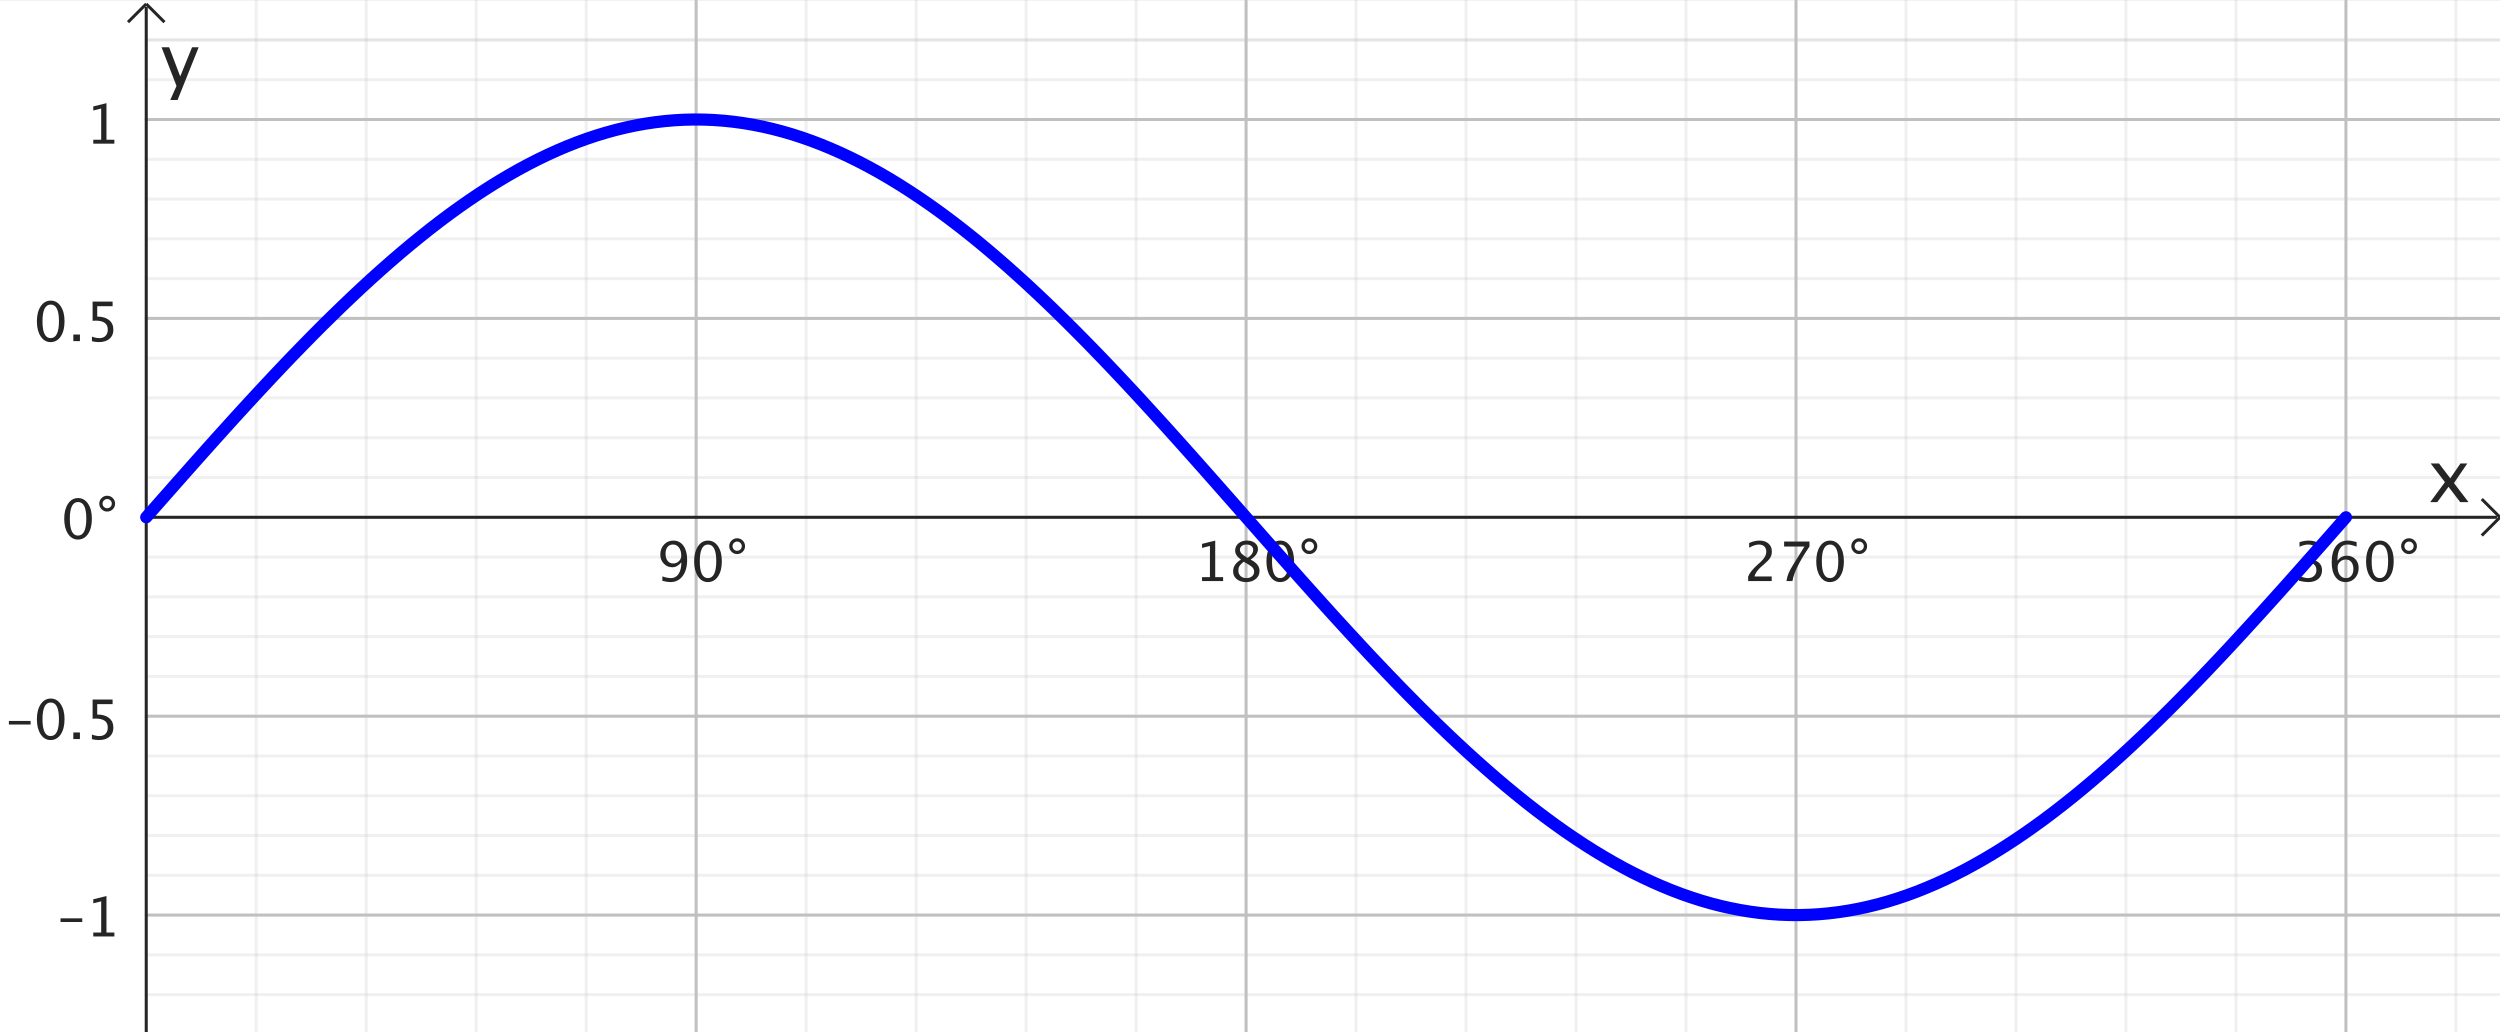
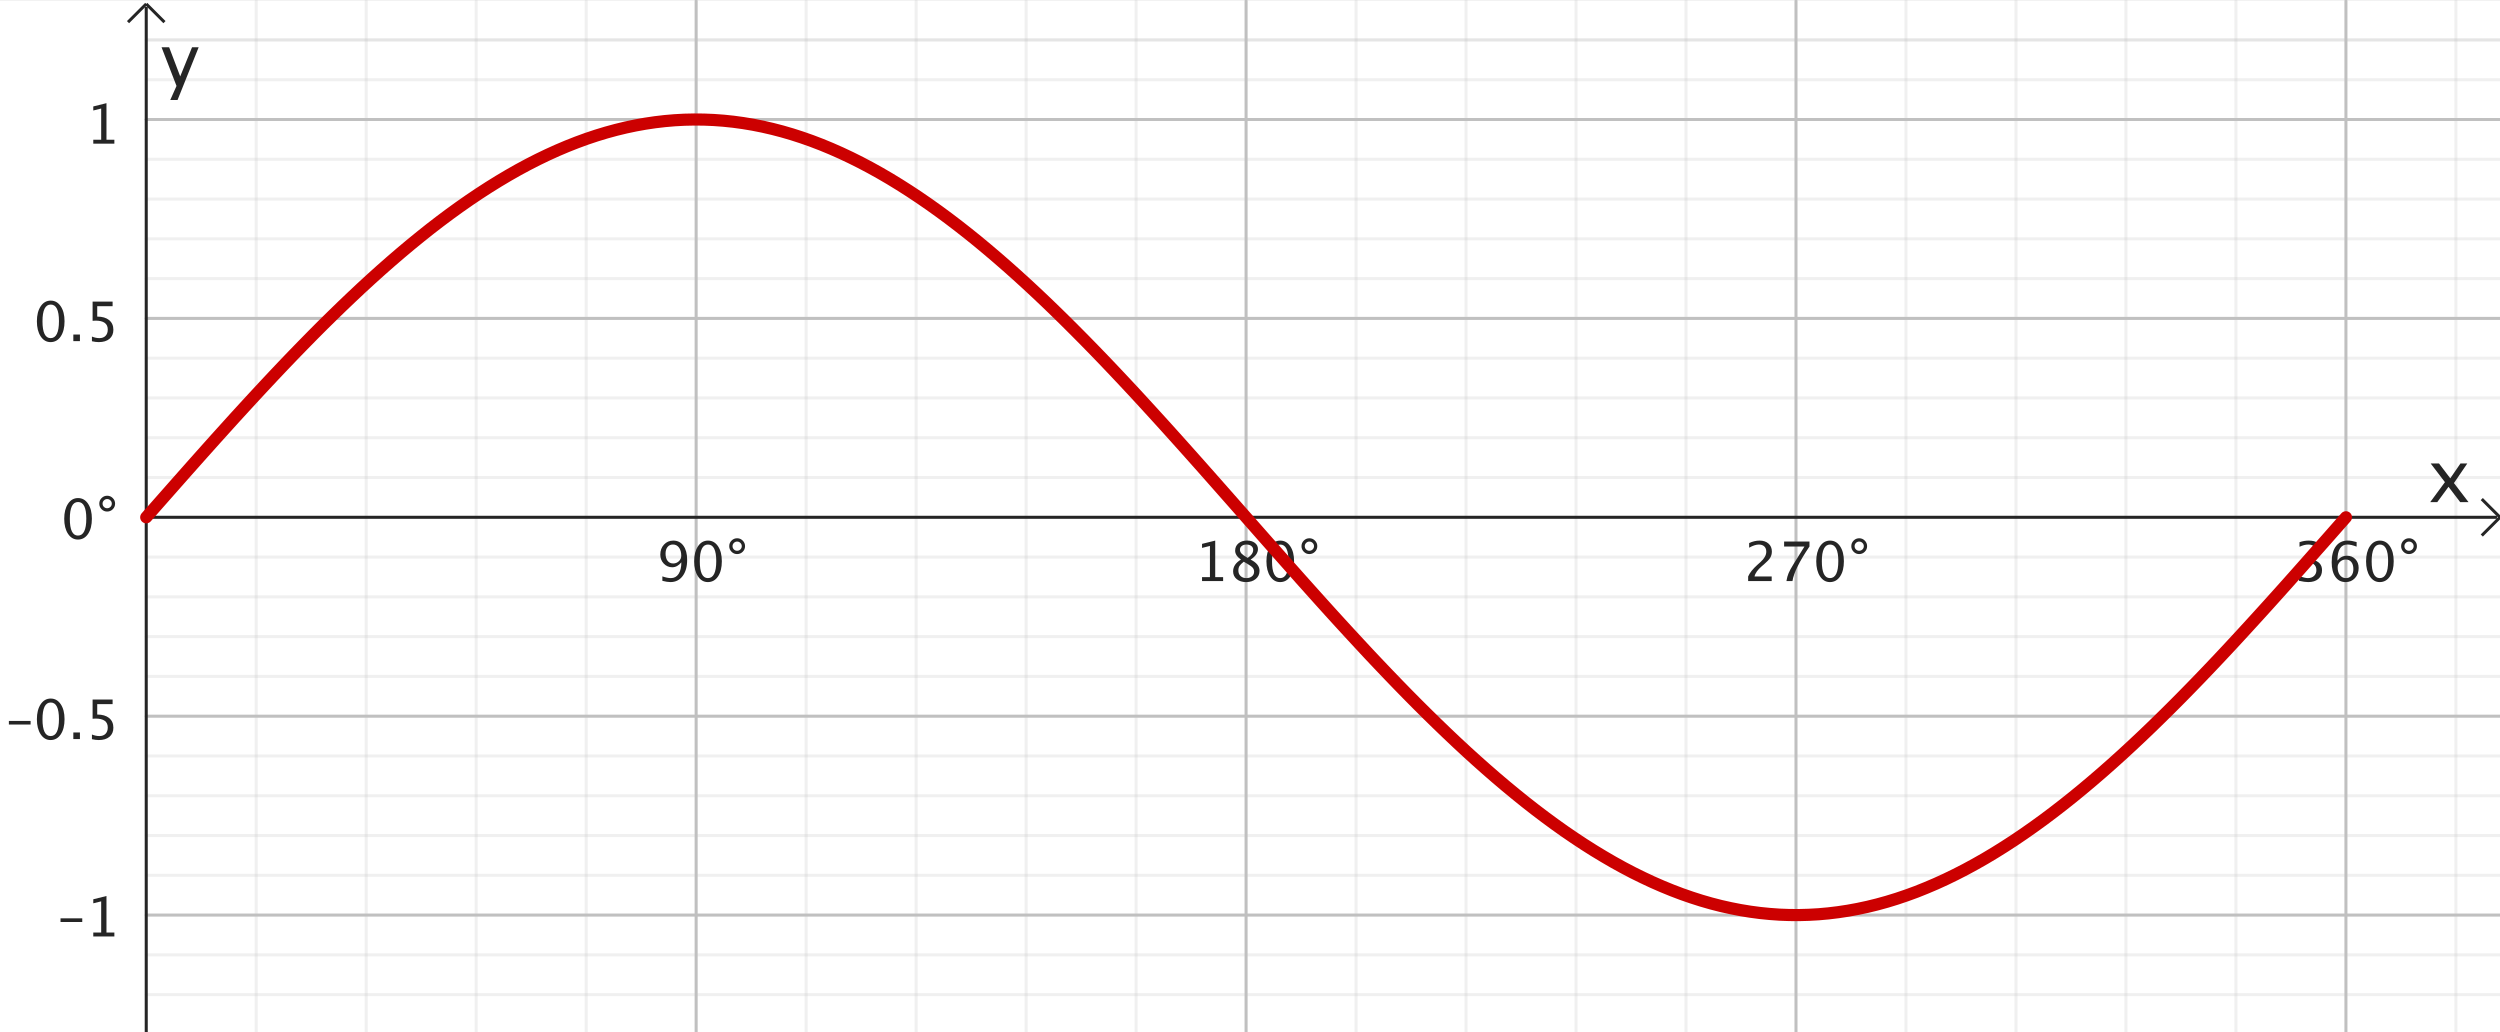
<svg xmlns="http://www.w3.org/2000/svg" version="1.1" baseProfile="full" width="40.965cm" height="16.903cm" viewBox="0 0 823 339">
  <g stroke-dashoffset="0" stroke-linejoin="miter" stroke-dasharray="none" stroke-width="1" stroke-linecap="square" stroke-miterlimit="10.000">
-     <clipPath id="clipc63ad8d3-89ec-43fc-9009-e2182926abff">
+     <clipPath id="clip017f5aa6-a606-46aa-a0ee-68f6e5dbf808">
      <path d="M 0 0 L 0 340.00 L 824.00 340.00 L 824.00 0 z" />
    </clipPath>
    <g clip-path="url(#clip1)">
      <g fill="#ffffff" fill-rule="nonzero" fill-opacity="1" stroke="none">
        <path d="M 0 0 L 824.00 0 L 824.00 340.00 L 0 340.00 L 0 0 z" />
      </g>
    </g>
-     <clipPath id="clipc3169bbd-a142-400e-80b9-daa419dc0fc5">
+     <clipPath id="clip99667050-9690-4ec6-b107-5d5b4ae632c7">
      <path d="M 0 0 L 0 340.00 L 824.00 340.00 L 824.00 0 z" />
    </clipPath>
    <g clip-path="url(#clip2)">
      <g stroke-opacity="1" stroke-linejoin="round" fill="none" stroke="#c0c0c0" stroke-linecap="round">
        <path d="M 229.17 0 L 229.17 340.00" />
      </g>
    </g>
-     <clipPath id="clipf57bf63e-1552-48b0-bf80-72943be1261d">
+     <clipPath id="clip1643b615-df99-4b0c-87a0-a2bd187819dd">
      <path d="M 0 0 L 0 340.00 L 824.00 340.00 L 824.00 0 z" />
    </clipPath>
    <g clip-path="url(#clip3)">
      <g stroke-opacity="1" stroke-linejoin="round" fill="none" stroke="#c0c0c0" stroke-linecap="round">
        <path d="M 410.21 0 L 410.21 340.00" />
      </g>
    </g>
-     <clipPath id="clipb843ee78-344d-4601-817b-7a71c88c999f">
+     <clipPath id="clip09ac0db1-0ed5-407f-930f-60a4d5f4e5ef">
      <path d="M 0 0 L 0 340.00 L 824.00 340.00 L 824.00 0 z" />
    </clipPath>
    <g clip-path="url(#clip4)">
      <g stroke-opacity="1" stroke-linejoin="round" fill="none" stroke="#c0c0c0" stroke-linecap="round">
        <path d="M 591.24 0 L 591.24 340.00" />
      </g>
    </g>
-     <clipPath id="clipd7697597-bfb0-4fc3-9a4d-51c5d71628d3">
+     <clipPath id="clip71bb9451-b897-40c3-8fcd-ccdc2796c026">
      <path d="M 0 0 L 0 340.00 L 824.00 340.00 L 824.00 0 z" />
    </clipPath>
    <g clip-path="url(#clip5)">
      <g stroke-opacity="1" stroke-linejoin="round" fill="none" stroke="#c0c0c0" stroke-linecap="round">
        <path d="M 772.28 0 L 772.28 340.00" />
      </g>
    </g>
-     <clipPath id="clip7fabc155-f73f-4d55-af28-9e616f89398f">
+     <clipPath id="clip80db570a-9a93-4d7c-915d-04a1d0a74278">
      <path d="M 0 0 L 0 340.00 L 824.00 340.00 L 824.00 0 z" />
    </clipPath>
    <g clip-path="url(#clip6)">
      <g stroke-opacity=".235" stroke-linejoin="round" fill="none" stroke="#c0c0c0" stroke-linecap="round">
        <path d="M 84.348 0 L 84.348 340.00" />
      </g>
    </g>
-     <clipPath id="clipf9f4c9d3-0559-46f0-a42e-33292ecd247c">
+     <clipPath id="clip3b263218-cb7d-4571-9299-5f4861cfa0b1">
      <path d="M 0 0 L 0 340.00 L 824.00 340.00 L 824.00 0 z" />
    </clipPath>
    <g clip-path="url(#clip7)">
      <g stroke-opacity=".235" stroke-linejoin="round" fill="none" stroke="#c0c0c0" stroke-linecap="round">
        <path d="M 120.55 0 L 120.55 340.00" />
      </g>
    </g>
-     <clipPath id="clip7bad2ae9-2b0f-4963-9754-448f1e602a4b">
+     <clipPath id="clipe3cebb04-7a83-4c5b-a61b-96fbd8e070b9">
      <path d="M 0 0 L 0 340.00 L 824.00 340.00 L 824.00 0 z" />
    </clipPath>
    <g clip-path="url(#clip8)">
      <g stroke-opacity=".235" stroke-linejoin="round" fill="none" stroke="#c0c0c0" stroke-linecap="round">
        <path d="M 156.76 0 L 156.76 340.00" />
      </g>
    </g>
-     <clipPath id="clip0d6b7ea8-0c6f-4921-9ea4-48b58a5cc072">
+     <clipPath id="clip2b9a1183-fdf2-4465-9746-dd94b9463b74">
      <path d="M 0 0 L 0 340.00 L 824.00 340.00 L 824.00 0 z" />
    </clipPath>
    <g clip-path="url(#clip9)">
      <g stroke-opacity=".235" stroke-linejoin="round" fill="none" stroke="#c0c0c0" stroke-linecap="round">
        <path d="M 192.97 0 L 192.97 340.00" />
      </g>
    </g>
-     <clipPath id="clip3ec126b9-9e7a-4680-b878-d590918dac7e">
+     <clipPath id="clipf567ae9a-5555-406f-a248-add5e74bbe6e">
      <path d="M 0 0 L 0 340.00 L 824.00 340.00 L 824.00 0 z" />
    </clipPath>
    <g clip-path="url(#clip10)">
      <g stroke-opacity=".235" stroke-linejoin="round" fill="none" stroke="#c0c0c0" stroke-linecap="round">
        <path d="M 265.38 0 L 265.38 340.00" />
      </g>
    </g>
-     <clipPath id="clip71af04b8-4763-40f2-a058-1be210c9efd0">
+     <clipPath id="clip33685f5f-2a80-49c8-a6c6-a161e89989ac">
      <path d="M 0 0 L 0 340.00 L 824.00 340.00 L 824.00 0 z" />
    </clipPath>
    <g clip-path="url(#clip11)">
      <g stroke-opacity=".235" stroke-linejoin="round" fill="none" stroke="#c0c0c0" stroke-linecap="round">
        <path d="M 301.59 0 L 301.59 340.00" />
      </g>
    </g>
-     <clipPath id="clipdb88d45a-2c3e-4f61-ae8e-fb583bf8be7e">
+     <clipPath id="clip0748e6a1-b4a4-4062-9e15-0f115eaab96f">
      <path d="M 0 0 L 0 340.00 L 824.00 340.00 L 824.00 0 z" />
    </clipPath>
    <g clip-path="url(#clip12)">
      <g stroke-opacity=".235" stroke-linejoin="round" fill="none" stroke="#c0c0c0" stroke-linecap="round">
        <path d="M 337.80 0 L 337.80 340.00" />
      </g>
    </g>
-     <clipPath id="clip8dcec246-d4ca-44de-93e3-7f3c8898a4b3">
+     <clipPath id="clipd52c7d06-d5eb-438c-8902-32267bc42fc1">
      <path d="M 0 0 L 0 340.00 L 824.00 340.00 L 824.00 0 z" />
    </clipPath>
    <g clip-path="url(#clip13)">
      <g stroke-opacity=".235" stroke-linejoin="round" fill="none" stroke="#c0c0c0" stroke-linecap="round">
        <path d="M 374.00 0 L 374.00 340.00" />
      </g>
    </g>
-     <clipPath id="clipa7efea50-c564-422b-b2a9-a67fb49efdd3">
+     <clipPath id="clipdd9744f1-d8bd-4b55-89c9-02bd3a7a2db9">
      <path d="M 0 0 L 0 340.00 L 824.00 340.00 L 824.00 0 z" />
    </clipPath>
    <g clip-path="url(#clip14)">
      <g stroke-opacity=".235" stroke-linejoin="round" fill="none" stroke="#c0c0c0" stroke-linecap="round">
        <path d="M 446.42 0 L 446.42 340.00" />
      </g>
    </g>
-     <clipPath id="clipe418aa30-b96b-44ab-964c-a5bd3083f0dc">
+     <clipPath id="clip0c4e8bea-f13c-4ffa-9c08-ae77a1d04839">
      <path d="M 0 0 L 0 340.00 L 824.00 340.00 L 824.00 0 z" />
    </clipPath>
    <g clip-path="url(#clip15)">
      <g stroke-opacity=".235" stroke-linejoin="round" fill="none" stroke="#c0c0c0" stroke-linecap="round">
        <path d="M 482.62 0 L 482.62 340.00" />
      </g>
    </g>
-     <clipPath id="clip1fbf85ee-96b1-4504-907d-699fe64ee405">
+     <clipPath id="clip3967212e-63e6-4c70-9e75-c96b7f14202f">
      <path d="M 0 0 L 0 340.00 L 824.00 340.00 L 824.00 0 z" />
    </clipPath>
    <g clip-path="url(#clip16)">
      <g stroke-opacity=".235" stroke-linejoin="round" fill="none" stroke="#c0c0c0" stroke-linecap="round">
        <path d="M 518.83 0 L 518.83 340.00" />
      </g>
    </g>
-     <clipPath id="clipaa595421-14cd-4548-a877-252e2d9f24b0">
+     <clipPath id="clipbadfe2b5-2b0b-4b40-a687-1a3c5d1f1131">
      <path d="M 0 0 L 0 340.00 L 824.00 340.00 L 824.00 0 z" />
    </clipPath>
    <g clip-path="url(#clip17)">
      <g stroke-opacity=".235" stroke-linejoin="round" fill="none" stroke="#c0c0c0" stroke-linecap="round">
        <path d="M 555.04 0 L 555.04 340.00" />
      </g>
    </g>
-     <clipPath id="clip6cad00d2-ffa9-42a2-a448-5347a4ffd371">
+     <clipPath id="clip452109d9-cf89-44ee-a7bf-1622e77d4b12">
      <path d="M 0 0 L 0 340.00 L 824.00 340.00 L 824.00 0 z" />
    </clipPath>
    <g clip-path="url(#clip18)">
      <g stroke-opacity=".235" stroke-linejoin="round" fill="none" stroke="#c0c0c0" stroke-linecap="round">
        <path d="M 627.45 0 L 627.45 340.00" />
      </g>
    </g>
-     <clipPath id="clip42b9d21d-85ea-49f0-9ffe-281893774d17">
+     <clipPath id="clipeca961cf-a70d-4696-b64d-0f72fe88065a">
      <path d="M 0 0 L 0 340.00 L 824.00 340.00 L 824.00 0 z" />
    </clipPath>
    <g clip-path="url(#clip19)">
      <g stroke-opacity=".235" stroke-linejoin="round" fill="none" stroke="#c0c0c0" stroke-linecap="round">
        <path d="M 663.66 0 L 663.66 340.00" />
      </g>
    </g>
-     <clipPath id="clipee7216f0-f5f3-4dcd-88d5-a2845ab621e1">
+     <clipPath id="clip7bcfca64-eadc-439b-b732-377b384ff50c">
      <path d="M 0 0 L 0 340.00 L 824.00 340.00 L 824.00 0 z" />
    </clipPath>
    <g clip-path="url(#clip20)">
      <g stroke-opacity=".235" stroke-linejoin="round" fill="none" stroke="#c0c0c0" stroke-linecap="round">
        <path d="M 699.86 0 L 699.86 340.00" />
      </g>
    </g>
-     <clipPath id="clipe88e96b6-f48c-47eb-95f9-f4bdfb2c5792">
+     <clipPath id="clipc2b8c118-db0a-40b5-9334-3f21ee710d95">
      <path d="M 0 0 L 0 340.00 L 824.00 340.00 L 824.00 0 z" />
    </clipPath>
    <g clip-path="url(#clip21)">
      <g stroke-opacity=".235" stroke-linejoin="round" fill="none" stroke="#c0c0c0" stroke-linecap="round">
        <path d="M 736.07 0 L 736.07 340.00" />
      </g>
    </g>
-     <clipPath id="clipd96b3ba5-d1ea-4fa5-a64f-beb2a3f59d6c">
+     <clipPath id="clip876e1265-f665-438d-a6a4-201b94588b86">
      <path d="M 0 0 L 0 340.00 L 824.00 340.00 L 824.00 0 z" />
    </clipPath>
    <g clip-path="url(#clip22)">
      <g stroke-opacity=".235" stroke-linejoin="round" fill="none" stroke="#c0c0c0" stroke-linecap="round">
        <path d="M 808.48 0 L 808.48 340.00" />
      </g>
    </g>
-     <clipPath id="clip260032ab-e9d3-4931-bd99-ae9a26fa9ed5">
+     <clipPath id="clip2709d988-25db-40c5-89cc-1c413f2bd6b3">
      <path d="M 0 0 L 0 340.00 L 824.00 340.00 L 824.00 0 z" />
    </clipPath>
    <g clip-path="url(#clip23)">
      <g stroke-opacity="1" stroke-linejoin="round" fill="none" stroke="#c0c0c0" stroke-linecap="round">
        <path d="M 48.141 39.045 L 824.00 39.045" />
      </g>
    </g>
-     <clipPath id="clip172c7338-0712-45fb-ba1e-e63b62008672">
+     <clipPath id="clip12ced71f-1cad-4ca2-8d9f-24eef1397c51">
      <path d="M 0 0 L 0 340.00 L 824.00 340.00 L 824.00 0 z" />
    </clipPath>
    <g clip-path="url(#clip24)">
      <g stroke-opacity="1" stroke-linejoin="round" fill="none" stroke="#c0c0c0" stroke-linecap="round">
        <path d="M 48.141 39.045 L 824.00 39.045" />
      </g>
    </g>
-     <clipPath id="clip9b15c51d-cb36-4346-8fa2-0440ea8dd127">
+     <clipPath id="clip0c19ea7e-b1e2-457b-9f5e-929cd0d7edfe">
      <path d="M 0 0 L 0 340.00 L 824.00 340.00 L 824.00 0 z" />
    </clipPath>
    <g clip-path="url(#clip25)">
      <g stroke-opacity="1" stroke-linejoin="round" fill="none" stroke="#c0c0c0" stroke-linecap="round">
        <path d="M 48.141 104.52 L 824.00 104.52" />
      </g>
    </g>
-     <clipPath id="clip3e3906cb-1611-4b10-aabb-b9aaf6ef9faf">
+     <clipPath id="clip4285ae26-844f-44f9-b78f-2675b584843b">
      <path d="M 0 0 L 0 340.00 L 824.00 340.00 L 824.00 0 z" />
    </clipPath>
    <g clip-path="url(#clip26)">
      <g stroke-opacity="1" stroke-linejoin="round" fill="none" stroke="#c0c0c0" stroke-linecap="round">
        <path d="M 48.141 235.48 L 824.00 235.48" />
      </g>
    </g>
-     <clipPath id="clip23d32e5a-e0ed-4853-9fe5-e8ef67d30d2f">
+     <clipPath id="clip35208a8a-8201-47c7-8bc0-8e282ccc00be">
      <path d="M 0 0 L 0 340.00 L 824.00 340.00 L 824.00 0 z" />
    </clipPath>
    <g clip-path="url(#clip27)">
      <g stroke-opacity="1" stroke-linejoin="round" fill="none" stroke="#c0c0c0" stroke-linecap="round">
        <path d="M 48.141 300.95 L 824.00 300.95" />
      </g>
    </g>
-     <clipPath id="clip13c9116e-642c-4ef0-bbaf-cb58159828f2">
+     <clipPath id="clip927032e1-e002-4be1-8b14-48fa63a7858c">
      <path d="M 0 0 L 0 340.00 L 824.00 340.00 L 824.00 0 z" />
    </clipPath>
    <g clip-path="url(#clip28)">
      <g stroke-opacity=".235" stroke-linejoin="round" fill="none" stroke="#c0c0c0" stroke-linecap="round">
        <path d="M 48.141 12.854 L 824.00 12.854" />
      </g>
    </g>
-     <clipPath id="clipf350ae11-8da9-4cbe-aa9e-7911d3e9731a">
+     <clipPath id="clipf198b438-94ee-441b-ad00-c460cbe9e7f1">
      <path d="M 0 0 L 0 340.00 L 824.00 340.00 L 824.00 0 z" />
    </clipPath>
    <g clip-path="url(#clip29)">
      <g stroke-opacity=".235" stroke-linejoin="round" fill="none" stroke="#c0c0c0" stroke-linecap="round">
        <path d="M 48.141 12.854 L 824.00 12.854" />
      </g>
    </g>
-     <clipPath id="clip9199384f-c8eb-4f9d-9212-f585f0c305ad">
+     <clipPath id="clip5f8a2791-91bc-4298-92ba-6a6c953a9a84">
      <path d="M 0 0 L 0 340.00 L 824.00 340.00 L 824.00 0 z" />
    </clipPath>
    <g clip-path="url(#clip30)">
      <g stroke-opacity=".235" stroke-linejoin="round" fill="none" stroke="#c0c0c0" stroke-linecap="round">
        <path d="M 48.141 25.949 L 824.00 25.949" />
      </g>
    </g>
-     <clipPath id="clip6355d50d-fc18-41d1-9279-a16f10a5c0b5">
+     <clipPath id="clip8a29bab5-9c69-4004-8534-4f781ca43dc5">
      <path d="M 0 0 L 0 340.00 L 824.00 340.00 L 824.00 0 z" />
    </clipPath>
    <g clip-path="url(#clip31)">
      <g stroke-opacity=".235" stroke-linejoin="round" fill="none" stroke="#c0c0c0" stroke-linecap="round">
        <path d="M 48.141 52.140 L 824.00 52.140" />
      </g>
    </g>
-     <clipPath id="clipa6ca89df-1ea8-4e95-a677-593a797ee613">
+     <clipPath id="clip44b9d076-2e87-4b86-b94b-71d557879576">
      <path d="M 0 0 L 0 340.00 L 824.00 340.00 L 824.00 0 z" />
    </clipPath>
    <g clip-path="url(#clip32)">
      <g stroke-opacity=".235" stroke-linejoin="round" fill="none" stroke="#c0c0c0" stroke-linecap="round">
        <path d="M 48.141 65.235 L 824.00 65.235" />
      </g>
    </g>
-     <clipPath id="clip285fc6e1-451e-41ee-937f-4881711eac25">
+     <clipPath id="clip840a3cab-05d5-4bae-ad38-f57c37cf21ad">
      <path d="M 0 0 L 0 340.00 L 824.00 340.00 L 824.00 0 z" />
    </clipPath>
    <g clip-path="url(#clip33)">
      <g stroke-opacity=".235" stroke-linejoin="round" fill="none" stroke="#c0c0c0" stroke-linecap="round">
        <path d="M 48.141 78.331 L 824.00 78.331" />
      </g>
    </g>
-     <clipPath id="clip1236db73-bdab-4095-a9ae-d70f5c60fecc">
+     <clipPath id="clip89786e01-1c28-40ec-bd65-ae3bf5dd7a60">
      <path d="M 0 0 L 0 340.00 L 824.00 340.00 L 824.00 0 z" />
    </clipPath>
    <g clip-path="url(#clip34)">
      <g stroke-opacity=".235" stroke-linejoin="round" fill="none" stroke="#c0c0c0" stroke-linecap="round">
        <path d="M 48.141 91.426 L 824.00 91.426" />
      </g>
    </g>
-     <clipPath id="clip50cdc350-d0ab-4dae-b5c5-a0ad2d9530a6">
+     <clipPath id="clip32767623-8234-419d-aa41-be4016c4bef9">
      <path d="M 0 0 L 0 340.00 L 824.00 340.00 L 824.00 0 z" />
    </clipPath>
    <g clip-path="url(#clip35)">
      <g stroke-opacity=".235" stroke-linejoin="round" fill="none" stroke="#c0c0c0" stroke-linecap="round">
        <path d="M 48.141 117.62 L 824.00 117.62" />
      </g>
    </g>
-     <clipPath id="clipfccce420-705e-4d7e-affd-3d1f8783d24b">
+     <clipPath id="clip6c4e0bdd-dd3d-4435-9ac0-ec281c684548">
      <path d="M 0 0 L 0 340.00 L 824.00 340.00 L 824.00 0 z" />
    </clipPath>
    <g clip-path="url(#clip36)">
      <g stroke-opacity=".235" stroke-linejoin="round" fill="none" stroke="#c0c0c0" stroke-linecap="round">
        <path d="M 48.141 130.71 L 824.00 130.71" />
      </g>
    </g>
-     <clipPath id="clip820323bf-7b87-4fb1-a41a-07cc2d38a870">
+     <clipPath id="clip6e4620a7-7ec2-49a7-ba82-21ecbecbc6d9">
      <path d="M 0 0 L 0 340.00 L 824.00 340.00 L 824.00 0 z" />
    </clipPath>
    <g clip-path="url(#clip37)">
      <g stroke-opacity=".235" stroke-linejoin="round" fill="none" stroke="#c0c0c0" stroke-linecap="round">
        <path d="M 48.141 143.81 L 824.00 143.81" />
      </g>
    </g>
-     <clipPath id="clipf289df29-5f65-4a2e-a22e-d1e9aa70ce89">
+     <clipPath id="clipfbd54736-ddf3-4f01-88d2-edeedf091ac4">
      <path d="M 0 0 L 0 340.00 L 824.00 340.00 L 824.00 0 z" />
    </clipPath>
    <g clip-path="url(#clip38)">
      <g stroke-opacity=".235" stroke-linejoin="round" fill="none" stroke="#c0c0c0" stroke-linecap="round">
        <path d="M 48.141 156.90 L 824.00 156.90" />
      </g>
    </g>
-     <clipPath id="clipfe2e2df7-35ec-462c-9d70-b44feb4dff4c">
+     <clipPath id="clip76fa8724-3818-4000-b5b1-5d515d8a3d8a">
      <path d="M 0 0 L 0 340.00 L 824.00 340.00 L 824.00 0 z" />
    </clipPath>
    <g clip-path="url(#clip39)">
      <g stroke-opacity=".235" stroke-linejoin="round" fill="none" stroke="#c0c0c0" stroke-linecap="round">
        <path d="M 48.141 183.09 L 824.00 183.09" />
      </g>
    </g>
-     <clipPath id="clipb38dfb07-b7b5-4c68-ab66-30f55ddbdee4">
+     <clipPath id="clip5611802e-a441-44dd-8a69-018d072e43dd">
      <path d="M 0 0 L 0 340.00 L 824.00 340.00 L 824.00 0 z" />
    </clipPath>
    <g clip-path="url(#clip40)">
      <g stroke-opacity=".235" stroke-linejoin="round" fill="none" stroke="#c0c0c0" stroke-linecap="round">
        <path d="M 48.141 196.19 L 824.00 196.19" />
      </g>
    </g>
-     <clipPath id="clip1cc4ce97-be74-4e98-a4a3-18c86fb49c7b">
+     <clipPath id="clip3baafe35-adb7-4921-ab41-2a2ba1f24230">
      <path d="M 0 0 L 0 340.00 L 824.00 340.00 L 824.00 0 z" />
    </clipPath>
    <g clip-path="url(#clip41)">
      <g stroke-opacity=".235" stroke-linejoin="round" fill="none" stroke="#c0c0c0" stroke-linecap="round">
        <path d="M 48.141 209.28 L 824.00 209.28" />
      </g>
    </g>
-     <clipPath id="clipa41ab967-c14b-4ccc-a59e-3c741a69c218">
+     <clipPath id="clip1b6791ee-7c3f-414e-aab7-1ef15d6122f7">
      <path d="M 0 0 L 0 340.00 L 824.00 340.00 L 824.00 0 z" />
    </clipPath>
    <g clip-path="url(#clip42)">
      <g stroke-opacity=".235" stroke-linejoin="round" fill="none" stroke="#c0c0c0" stroke-linecap="round">
        <path d="M 48.141 222.38 L 824.00 222.38" />
      </g>
    </g>
-     <clipPath id="clip28e12a25-47fd-4306-99a3-437d2bd2e8db">
+     <clipPath id="clipd294aa25-66a1-43f4-90ae-885da60b4fc0">
      <path d="M 0 0 L 0 340.00 L 824.00 340.00 L 824.00 0 z" />
    </clipPath>
    <g clip-path="url(#clip43)">
      <g stroke-opacity=".235" stroke-linejoin="round" fill="none" stroke="#c0c0c0" stroke-linecap="round">
        <path d="M 48.141 248.57 L 824.00 248.57" />
      </g>
    </g>
-     <clipPath id="clip9d27146e-5be0-4636-86c6-23cff53f1af9">
+     <clipPath id="clip4b6e3c45-7ca7-4a9e-861b-e612b076f6ef">
      <path d="M 0 0 L 0 340.00 L 824.00 340.00 L 824.00 0 z" />
    </clipPath>
    <g clip-path="url(#clip44)">
      <g stroke-opacity=".235" stroke-linejoin="round" fill="none" stroke="#c0c0c0" stroke-linecap="round">
        <path d="M 48.141 261.67 L 824.00 261.67" />
      </g>
    </g>
-     <clipPath id="clipc7f8e752-ccc0-4b05-9aea-b07e5e558482">
+     <clipPath id="clipdf91eff0-41e0-4531-a8ea-04f3eb9da37f">
      <path d="M 0 0 L 0 340.00 L 824.00 340.00 L 824.00 0 z" />
    </clipPath>
    <g clip-path="url(#clip45)">
      <g stroke-opacity=".235" stroke-linejoin="round" fill="none" stroke="#c0c0c0" stroke-linecap="round">
        <path d="M 48.141 274.76 L 824.00 274.76" />
      </g>
    </g>
-     <clipPath id="clip8167323a-2ada-4566-bb5f-56f00c2b7254">
+     <clipPath id="clipc2a35e50-2623-4058-8793-c1e5b500ca81">
      <path d="M 0 0 L 0 340.00 L 824.00 340.00 L 824.00 0 z" />
    </clipPath>
    <g clip-path="url(#clip46)">
      <g stroke-opacity=".235" stroke-linejoin="round" fill="none" stroke="#c0c0c0" stroke-linecap="round">
        <path d="M 48.141 287.86 L 824.00 287.86" />
      </g>
    </g>
-     <clipPath id="clip4c98df7d-cc7a-4312-be86-076f812c12f8">
+     <clipPath id="clipbf7fd87f-e287-4d95-a43c-54944c0b4401">
      <path d="M 0 0 L 0 340.00 L 824.00 340.00 L 824.00 0 z" />
    </clipPath>
    <g clip-path="url(#clip47)">
      <g stroke-opacity=".235" stroke-linejoin="round" fill="none" stroke="#c0c0c0" stroke-linecap="round">
        <path d="M 48.141 314.05 L 824.00 314.05" />
      </g>
    </g>
-     <clipPath id="cliped624bbc-1210-4bf0-81c1-29216d592b64">
+     <clipPath id="clip0f3331fb-8d65-43b3-be11-c31981b7249a">
      <path d="M 0 0 L 0 340.00 L 824.00 340.00 L 824.00 0 z" />
    </clipPath>
    <g clip-path="url(#clip48)">
      <g stroke-opacity=".235" stroke-linejoin="round" fill="none" stroke="#c0c0c0" stroke-linecap="round">
        <path d="M 48.141 327.14 L 824.00 327.14" />
      </g>
    </g>
-     <clipPath id="clipdf370676-dde3-4658-93bd-f06d06092e9d">
+     <clipPath id="clip8cd7eb43-eeb9-45e8-91b3-5a758a2fa6c8">
      <path d="M 0 0 L 0 340.00 L 824.00 340.00 L 824.00 0 z" />
    </clipPath>
    <g clip-path="url(#clip49)">
      <g stroke-opacity="1" fill="none" stroke="#252525" stroke-linecap="butt">
        <path d="M 48.141 2 L 48.141 340.00" />
      </g>
    </g>
-     <clipPath id="clip1e3677fe-ee96-4a04-b945-b8810be96465">
+     <clipPath id="clip0ef10620-a53b-427f-a277-c757f51a00a8">
      <path d="M 0 0 L 0 340.00 L 824.00 340.00 L 824.00 0 z" />
    </clipPath>
    <g clip-path="url(#clip50)">
      <g stroke-opacity="1" fill="none" stroke="#252525" stroke-linecap="butt">
        <path d="M 48.141 1 L 42.141 7" />
      </g>
    </g>
-     <clipPath id="clip7960e763-4d4d-4165-8f4d-5184bf0ae820">
+     <clipPath id="clip1128d549-a13c-487c-9a0e-c3ec11bd7e0a">
      <path d="M 0 0 L 0 340.00 L 824.00 340.00 L 824.00 0 z" />
    </clipPath>
    <g clip-path="url(#clip51)">
      <g stroke-opacity="1" fill="none" stroke="#252525" stroke-linecap="butt">
        <path d="M 48.141 1 L 54.141 7" />
      </g>
    </g>
-     <clipPath id="clipf9bc4440-839e-4afa-a52f-5dcfa565066b">
+     <clipPath id="clipbb220602-3e6f-4ff6-8958-aeaf3c7186e0">
      <path d="M 0 0 L 0 340.00 L 824.00 340.00 L 824.00 0 z" />
    </clipPath>
    <g clip-path="url(#clip52)">
      <g fill="#252525" fill-rule="nonzero" fill-opacity="1" stroke="none">
        <path d="M 800.03 165.00 L 804.87 158.43 L 800.17 152.27 L 802.91 152.27 L 806.63 157.17 L 809.99 152.27 L 812.24 152.27 L 807.84 158.73 L 812.63 165.00 L 809.89 165.00 L 806.05 159.96 L 802.35 165.00 z" />
      </g>
    </g>
-     <clipPath id="clip807390ce-a100-429e-9ba1-d67713cdaffe">
+     <clipPath id="clip303d4719-84c3-4a31-97e1-b3fcf7fd0475">
      <path d="M 0 0 L 0 340.00 L 824.00 340.00 L 824.00 0 z" />
    </clipPath>
    <g clip-path="url(#clip53)">
      <g stroke-opacity="1" fill="none" stroke="#252525" stroke-linecap="butt">
        <path d="M 48.000 170.00 L 822.00 170.00" />
      </g>
    </g>
-     <clipPath id="clipe467111b-6d9d-4392-a34a-729eb71d53f3">
+     <clipPath id="clip34d8a2ce-fc89-4bd7-a849-d88598b9cdf6">
      <path d="M 0 0 L 0 340.00 L 824.00 340.00 L 824.00 0 z" />
    </clipPath>
    <g clip-path="url(#clip54)">
      <g stroke-opacity="1" fill="none" stroke="#252525" stroke-linecap="butt">
        <path d="M 823.00 170.00 L 817.00 164.00" />
      </g>
    </g>
-     <clipPath id="clip48fa7096-1814-4b9d-a99d-d1b05cd31b40">
+     <clipPath id="clip0efae407-334c-4b56-a32e-54ca28efccf8">
      <path d="M 0 0 L 0 340.00 L 824.00 340.00 L 824.00 0 z" />
    </clipPath>
    <g clip-path="url(#clip55)">
      <g stroke-opacity="1" fill="none" stroke="#252525" stroke-linecap="butt">
        <path d="M 823.00 170.00 L 817.00 176.00" />
      </g>
    </g>
-     <clipPath id="clipb048dffe-35ec-4029-9f86-f82467a2f894">
+     <clipPath id="clip3ac88ded-d33d-4948-bda4-c7f98751af1b">
      <path d="M 0 0 L 0 340.00 L 824.00 340.00 L 824.00 0 z" />
    </clipPath>
    <g clip-path="url(#clip56)">
      <g fill="#252525" fill-rule="nonzero" fill-opacity="1" stroke="none">
        <path d="M 218.05 190.92 L 218.05 189.45 Q 219.70 190.02 220.86 190.02 Q 222.48 190.02 223.39 188.65 Q 224.30 187.27 224.30 184.82 Q 222.98 186.45 221.30 186.45 Q 219.66 186.45 218.51 185.24 Q 217.37 184.03 217.37 182.29 Q 217.37 180.29 218.59 178.98 Q 219.81 177.67 221.65 177.67 Q 223.77 177.67 224.99 179.37 Q 226.21 181.07 226.21 184.02 Q 226.21 187.38 224.72 189.35 Q 223.23 191.33 220.69 191.33 Q 219.67 191.33 218.05 190.92 z M 219.10 181.95 Q 219.10 183.46 219.77 184.33 Q 220.45 185.20 221.62 185.20 Q 222.71 185.20 223.49 184.45 Q 224.27 183.71 224.27 182.65 Q 224.27 180.99 223.52 179.97 Q 222.77 178.96 221.55 178.96 Q 220.41 178.96 219.76 179.76 Q 219.10 180.57 219.10 181.95 z M 233.02 191.33 Q 231.01 191.33 229.77 189.43 Q 228.52 187.54 228.52 184.49 Q 228.52 181.41 229.78 179.54 Q 231.03 177.67 233.08 177.67 Q 235.12 177.67 236.38 179.54 Q 237.63 181.41 237.63 184.46 Q 237.63 187.59 236.38 189.46 Q 235.12 191.33 233.02 191.33 z M 233.04 190.02 Q 235.79 190.02 235.79 184.43 Q 235.79 178.97 233.08 178.97 Q 230.37 178.97 230.37 184.49 Q 230.37 190.02 233.04 190.02 z M 242.64 182.11 Q 241.58 182.11 240.82 181.34 Q 240.06 180.57 240.06 179.50 Q 240.06 178.43 240.83 177.67 Q 241.59 176.90 242.67 176.90 Q 243.74 176.90 244.50 177.67 Q 245.27 178.43 245.27 179.50 Q 245.27 180.59 244.50 181.35 Q 243.74 182.11 242.64 182.11 z M 242.65 181.02 Q 243.29 181.02 243.74 180.58 Q 244.19 180.14 244.19 179.50 Q 244.19 178.88 243.74 178.44 Q 243.29 177.99 242.67 177.99 Q 242.04 177.99 241.59 178.44 Q 241.15 178.88 241.15 179.50 Q 241.15 180.13 241.59 180.58 Q 242.03 181.02 242.65 181.02 z" />
      </g>
    </g>
-     <clipPath id="clip536143ae-150f-4c57-8ec1-41a77990186c">
+     <clipPath id="clip68a38f5a-031f-40cc-b0b4-77c45cf2b0c1">
      <path d="M 0 0 L 0 340.00 L 824.00 340.00 L 824.00 0 z" />
    </clipPath>
    <g clip-path="url(#clip57)">
      <g fill="#252525" fill-rule="nonzero" fill-opacity="1" stroke="none">
        <path d="M 395.71 191.00 L 395.71 189.70 L 398.31 189.70 L 398.31 179.43 L 395.71 180.08 L 395.71 178.75 L 400.05 177.67 L 400.05 189.70 L 402.65 189.70 L 402.65 191.00 z M 408.52 183.92 Q 406.61 182.59 406.61 180.98 Q 406.61 179.50 407.70 178.58 Q 408.78 177.66 410.52 177.66 Q 412.12 177.66 413.12 178.44 Q 414.12 179.22 414.12 180.47 Q 414.12 182.36 411.69 183.92 Q 414.64 185.36 414.64 187.63 Q 414.64 189.27 413.40 190.30 Q 412.17 191.33 410.22 191.33 Q 408.30 191.33 407.12 190.35 Q 405.94 189.38 405.94 187.80 Q 405.94 185.46 408.52 183.92 z M 410.73 183.37 Q 412.55 182.18 412.55 180.71 Q 412.55 179.93 411.94 179.45 Q 411.33 178.97 410.34 178.97 Q 409.38 178.97 408.79 179.44 Q 408.19 179.91 408.19 180.66 Q 408.19 181.38 408.73 181.96 Q 409.27 182.54 410.73 183.37 z M 409.46 184.62 Q 408.42 185.43 408.04 186.03 Q 407.67 186.63 407.67 187.53 Q 407.67 188.64 408.39 189.33 Q 409.11 190.02 410.29 190.02 Q 411.42 190.02 412.14 189.44 Q 412.85 188.85 412.85 187.91 Q 412.85 187.15 412.41 186.63 Q 411.97 186.10 410.69 185.35 z M 421.41 191.33 Q 419.39 191.33 418.15 189.43 Q 416.91 187.54 416.91 184.49 Q 416.91 181.41 418.16 179.54 Q 419.41 177.67 421.46 177.67 Q 423.51 177.67 424.76 179.54 Q 426.01 181.41 426.01 184.46 Q 426.01 187.59 424.76 189.46 Q 423.51 191.33 421.41 191.33 z M 421.42 190.02 Q 424.17 190.02 424.17 184.43 Q 424.17 178.97 421.46 178.97 Q 418.75 178.97 418.75 184.49 Q 418.75 190.02 421.42 190.02 z M 431.02 182.11 Q 429.97 182.11 429.21 181.34 Q 428.45 180.57 428.45 179.50 Q 428.45 178.43 429.21 177.67 Q 429.98 176.90 431.05 176.90 Q 432.12 176.90 432.88 177.67 Q 433.65 178.43 433.65 179.50 Q 433.65 180.59 432.88 181.35 Q 432.12 182.11 431.02 182.11 z M 431.03 181.02 Q 431.67 181.02 432.12 180.58 Q 432.57 180.14 432.57 179.50 Q 432.57 178.88 432.12 178.44 Q 431.67 177.99 431.05 177.99 Q 430.42 177.99 429.98 178.44 Q 429.53 178.88 429.53 179.50 Q 429.53 180.13 429.97 180.58 Q 430.42 181.02 431.03 181.02 z" />
      </g>
    </g>
-     <clipPath id="clip3c4b564c-f4ec-49d1-a361-c47a71aec3e1">
+     <clipPath id="clip4903b8aa-f1cc-406c-a1c3-d2a5ae0e938d">
      <path d="M 0 0 L 0 340.00 L 824.00 340.00 L 824.00 0 z" />
    </clipPath>
    <g clip-path="url(#clip58)">
      <g fill="#252525" fill-rule="nonzero" fill-opacity="1" stroke="none">
        <path d="M 575.49 191.00 L 575.49 189.48 Q 576.25 187.71 578.55 185.63 L 579.55 184.74 Q 581.46 183.01 581.46 181.31 Q 581.46 180.22 580.81 179.59 Q 580.15 178.97 579.01 178.97 Q 577.66 178.97 575.82 180.01 L 575.82 178.48 Q 577.55 177.67 579.26 177.67 Q 581.08 177.67 582.19 178.65 Q 583.30 179.64 583.30 181.26 Q 583.30 182.43 582.74 183.34 Q 582.18 184.24 580.66 185.53 L 579.99 186.10 Q 577.91 187.87 577.59 189.48 L 583.24 189.48 L 583.24 191.00 z M 588.09 191.00 Q 588.34 189.48 588.81 188.37 Q 589.28 187.26 590.48 185.33 L 594.03 179.62 L 587.33 179.62 L 587.33 177.99 L 595.68 177.99 L 595.68 179.62 Q 590.68 186.99 590.08 191.00 z M 602.41 191.33 Q 600.39 191.33 599.15 189.43 Q 597.91 187.54 597.91 184.49 Q 597.91 181.41 599.16 179.54 Q 600.41 177.67 602.46 177.67 Q 604.51 177.67 605.76 179.54 Q 607.01 181.41 607.01 184.46 Q 607.01 187.59 605.76 189.46 Q 604.51 191.33 602.41 191.33 z M 602.42 190.02 Q 605.17 190.02 605.17 184.43 Q 605.17 178.97 602.46 178.97 Q 599.75 178.97 599.75 184.49 Q 599.75 190.02 602.42 190.02 z M 612.02 182.11 Q 610.97 182.11 610.21 181.34 Q 609.45 180.57 609.45 179.50 Q 609.45 178.43 610.21 177.67 Q 610.98 176.90 612.05 176.90 Q 613.12 176.90 613.88 177.67 Q 614.65 178.43 614.65 179.50 Q 614.65 180.59 613.88 181.35 Q 613.12 182.11 612.02 182.11 z M 612.03 181.02 Q 612.67 181.02 613.12 180.58 Q 613.57 180.14 613.57 179.50 Q 613.57 178.88 613.12 178.44 Q 612.67 177.99 612.05 177.99 Q 611.42 177.99 610.98 178.44 Q 610.53 178.88 610.53 179.50 Q 610.53 180.13 610.97 180.58 Q 611.42 181.02 612.03 181.02 z" />
      </g>
    </g>
-     <clipPath id="clip92024ea9-2a64-492a-948a-421592b7690d">
+     <clipPath id="clipa7bdb55e-a743-4a78-9ad5-571dd052853c">
      <path d="M 0 0 L 0 340.00 L 824.00 340.00 L 824.00 0 z" />
    </clipPath>
    <g clip-path="url(#clip59)">
      <g fill="#252525" fill-rule="nonzero" fill-opacity="1" stroke="none">
        <path d="M 756.83 190.90 L 756.83 189.29 Q 758.69 190.02 759.76 190.02 Q 761.00 190.02 761.78 189.30 Q 762.56 188.57 762.56 187.42 Q 762.56 184.68 758.72 184.68 L 758.03 184.68 L 758.03 183.51 L 758.64 183.50 Q 762.24 183.50 762.24 180.96 Q 762.24 178.97 759.87 178.97 Q 758.57 178.97 757.00 179.70 L 757.00 178.19 Q 758.54 177.67 759.99 177.67 Q 763.98 177.67 763.98 180.68 Q 763.98 182.98 761.27 183.95 Q 764.41 184.68 764.41 187.40 Q 764.41 189.23 763.20 190.28 Q 761.99 191.33 759.87 191.33 Q 758.67 191.33 756.83 190.90 z M 769.48 184.26 Q 770.71 182.65 772.60 182.65 Q 774.30 182.65 775.39 183.78 Q 776.47 184.91 776.47 186.68 Q 776.47 188.71 775.25 190.02 Q 774.04 191.33 772.17 191.33 Q 770.01 191.33 768.80 189.59 Q 767.59 187.86 767.59 184.79 Q 767.59 181.40 768.98 179.53 Q 770.37 177.66 772.90 177.66 Q 774.06 177.66 775.80 178.15 L 775.80 179.66 Q 773.97 178.96 772.80 178.96 Q 769.48 178.96 769.48 184.26 z M 774.73 187.06 Q 774.73 185.59 774.07 184.74 Q 773.40 183.90 772.23 183.90 Q 771.13 183.90 770.34 184.64 Q 769.55 185.38 769.55 186.41 Q 769.55 188.05 770.30 189.04 Q 771.05 190.02 772.29 190.02 Q 773.40 190.02 774.07 189.22 Q 774.73 188.42 774.73 187.06 z M 783.41 191.33 Q 781.39 191.33 780.15 189.43 Q 778.91 187.54 778.91 184.49 Q 778.91 181.41 780.16 179.54 Q 781.41 177.67 783.46 177.67 Q 785.51 177.67 786.76 179.54 Q 788.01 181.41 788.01 184.46 Q 788.01 187.59 786.76 189.46 Q 785.51 191.33 783.41 191.33 z M 783.42 190.02 Q 786.17 190.02 786.17 184.43 Q 786.17 178.97 783.46 178.97 Q 780.75 178.97 780.75 184.49 Q 780.75 190.02 783.42 190.02 z M 793.02 182.11 Q 791.97 182.11 791.21 181.34 Q 790.45 180.57 790.45 179.50 Q 790.45 178.43 791.21 177.67 Q 791.98 176.90 793.05 176.90 Q 794.12 176.90 794.88 177.67 Q 795.65 178.43 795.65 179.50 Q 795.65 180.59 794.88 181.35 Q 794.12 182.11 793.02 182.11 z M 793.03 181.02 Q 793.67 181.02 794.12 180.58 Q 794.57 180.14 794.57 179.50 Q 794.57 178.88 794.12 178.44 Q 793.67 177.99 793.05 177.99 Q 792.42 177.99 791.98 178.44 Q 791.53 178.88 791.53 179.50 Q 791.53 180.13 791.97 180.58 Q 792.42 181.02 793.03 181.02 z" />
      </g>
    </g>
-     <clipPath id="clip9b6c8d51-c2b0-4b59-a206-3935612ab940">
+     <clipPath id="clip300263b7-3702-4d0c-a807-7f354bdb259b">
      <path d="M 0 0 L 0 340.00 L 824.00 340.00 L 824.00 0 z" />
    </clipPath>
    <g clip-path="url(#clip60)">
      <g fill="#252525" fill-rule="nonzero" fill-opacity="1" stroke="none">
        <path d="M 56.047 32.629 L 58.109 28.000 L 53.188 15.273 L 55.684 15.273 L 59.328 24.859 L 63.219 15.273 L 65.398 15.273 L 58.449 32.629 z" />
      </g>
    </g>
-     <clipPath id="clip63bb12a1-d48c-4965-844f-25da6de80835">
+     <clipPath id="clipfaa51f56-27d5-4af2-a881-7f4065d2f154">
      <path d="M 0 0 L 0 340.00 L 824.00 340.00 L 824.00 0 z" />
    </clipPath>
    <g clip-path="url(#clip61)">
      <g fill="#252525" fill-rule="nonzero" fill-opacity="1" stroke="none">
        <path d="M 19.923 303.23 L 19.923 302.03 L 27.077 302.03 L 27.077 303.23 z M 30.707 308.00 L 30.707 306.70 L 33.309 306.70 L 33.309 296.43 L 30.707 297.08 L 30.707 295.75 L 35.049 294.67 L 35.049 306.70 L 37.650 306.70 L 37.650 308.00 z" />
      </g>
    </g>
-     <clipPath id="clip5009b14c-c0f4-446b-870f-8e9e10f8187c">
+     <clipPath id="clip8fae683c-354d-4280-b582-bdaa3dcedd67">
      <path d="M 0 0 L 0 340.00 L 824.00 340.00 L 824.00 0 z" />
    </clipPath>
    <g clip-path="url(#clip62)">
      <g fill="#252525" fill-rule="nonzero" fill-opacity="1" stroke="none">
        <path d="M 2.923 238.23 L 2.923 237.03 L 10.077 237.03 L 10.077 238.23 z M 16.643 243.33 Q 14.630 243.33 13.386 241.43 Q 12.143 239.54 12.143 236.49 Q 12.143 233.41 13.395 231.54 Q 14.647 229.67 16.695 229.67 Q 18.743 229.67 19.996 231.54 Q 21.248 233.41 21.248 236.46 Q 21.248 239.59 19.996 241.46 Q 18.743 243.33 16.643 243.33 z M 16.660 242.02 Q 19.411 242.02 19.411 236.43 Q 19.411 230.97 16.695 230.97 Q 13.988 230.97 13.988 236.49 Q 13.988 242.02 16.660 242.02 z M 24.140 243.00 L 24.140 240.83 L 26.311 240.83 L 26.311 243.00 z M 30.266 243.05 L 30.266 241.51 Q 31.558 242.02 32.727 242.02 Q 34.010 242.02 34.744 241.27 Q 35.478 240.51 35.478 239.19 Q 35.478 236.26 31.443 236.26 Q 30.986 236.26 30.485 236.32 L 30.485 229.99 L 37.068 229.99 L 37.068 231.50 L 32.006 231.50 L 32.006 234.93 Q 34.511 234.93 35.917 236.08 Q 37.323 237.23 37.323 239.27 Q 37.323 241.17 36.044 242.25 Q 34.766 243.33 32.498 243.33 Q 31.514 243.33 30.266 243.05 z" />
      </g>
    </g>
-     <clipPath id="clipe29d0099-3d22-4aaa-881c-3050ab2b62ed">
+     <clipPath id="clipddc40f92-b62e-41ac-b6e0-fdfea4696d2f">
      <path d="M 0 0 L 0 340.00 L 824.00 340.00 L 824.00 0 z" />
    </clipPath>
    <g clip-path="url(#clip63)">
      <g fill="#252525" fill-rule="nonzero" fill-opacity="1" stroke="none">
        <path d="M 16.643 112.33 Q 14.630 112.33 13.386 110.43 Q 12.143 108.54 12.143 105.49 Q 12.143 102.41 13.395 100.54 Q 14.647 98.667 16.695 98.667 Q 18.743 98.667 19.996 100.54 Q 21.248 102.41 21.248 105.46 Q 21.248 108.59 19.996 110.46 Q 18.743 112.33 16.643 112.33 z M 16.660 111.02 Q 19.411 111.02 19.411 105.43 Q 19.411 99.968 16.695 99.968 Q 13.988 99.968 13.988 105.49 Q 13.988 111.02 16.660 111.02 z M 24.140 112.00 L 24.140 109.83 L 26.311 109.83 L 26.311 112.00 z M 30.266 112.05 L 30.266 110.51 Q 31.558 111.02 32.727 111.02 Q 34.010 111.02 34.744 110.27 Q 35.478 109.51 35.478 108.19 Q 35.478 105.26 31.443 105.26 Q 30.986 105.26 30.485 105.32 L 30.485 98.992 L 37.068 98.992 L 37.068 100.50 L 32.006 100.50 L 32.006 103.93 Q 34.511 103.93 35.917 105.08 Q 37.323 106.23 37.323 108.27 Q 37.323 110.17 36.044 111.25 Q 34.766 112.33 32.498 112.33 Q 31.514 112.33 30.266 112.05 z" />
      </g>
    </g>
-     <clipPath id="clip0fef0517-4d85-41b9-b9d0-64bdc0481b67">
+     <clipPath id="clip5421cd1b-3833-4637-a4ba-0baa21ba3142">
      <path d="M 0 0 L 0 340.00 L 824.00 340.00 L 824.00 0 z" />
    </clipPath>
    <g clip-path="url(#clip64)">
      <g fill="#252525" fill-rule="nonzero" fill-opacity="1" stroke="none">
        <path d="M 30.707 47.000 L 30.707 45.699 L 33.309 45.699 L 33.309 35.434 L 30.707 36.084 L 30.707 34.748 L 35.049 33.667 L 35.049 45.699 L 37.650 45.699 L 37.650 47.000 z" />
      </g>
    </g>
-     <clipPath id="clipfa3080e5-dac0-4171-9eff-b281281b1ff5">
+     <clipPath id="clip7c3214b5-e38f-4012-836a-a6e97bbb2d32">
      <path d="M 0 0 L 0 340.00 L 824.00 340.00 L 824.00 0 z" />
    </clipPath>
    <g clip-path="url(#clip65)">
      <g fill="#252525" fill-rule="nonzero" fill-opacity="1" stroke="none">
        <path d="M 25.643 177.33 Q 23.630 177.33 22.386 175.43 Q 21.143 173.54 21.143 170.49 Q 21.143 167.41 22.395 165.54 Q 23.647 163.67 25.695 163.67 Q 27.743 163.67 28.996 165.54 Q 30.248 167.41 30.248 170.46 Q 30.248 173.59 28.996 175.46 Q 27.743 177.33 25.643 177.33 z M 25.660 176.02 Q 28.411 176.02 28.411 170.43 Q 28.411 164.97 25.695 164.97 Q 22.988 164.97 22.988 170.49 Q 22.988 176.02 25.660 176.02 z M 35.258 168.11 Q 34.203 168.11 33.443 167.34 Q 32.683 166.57 32.683 165.50 Q 32.683 164.43 33.447 163.67 Q 34.212 162.90 35.284 162.90 Q 36.356 162.90 37.121 163.67 Q 37.886 164.43 37.886 165.50 Q 37.886 166.59 37.121 167.35 Q 36.356 168.11 35.258 168.11 z M 35.267 167.02 Q 35.908 167.02 36.356 166.58 Q 36.805 166.14 36.805 165.50 Q 36.805 164.88 36.356 164.44 Q 35.908 163.99 35.284 163.99 Q 34.660 163.99 34.212 164.44 Q 33.764 164.88 33.764 165.50 Q 33.764 166.13 34.208 166.58 Q 34.651 167.02 35.267 167.02 z" />
      </g>
    </g>
    <g id="misc">
</g>
    <g id="layer0">
-       <clipPath id="clipc4fa4162-985e-4598-9196-af204f91198d">
+       <clipPath id="clip6fe4e19a-4346-4464-9aec-a7e38ca37444">
        <path d="M 0 0 L 0 340.00 L 824.00 340.00 L 824.00 0 z" />
      </clipPath>
      <g clip-path="url(#clip66)">
-         <g stroke-opacity="1" stroke-linejoin="round" stroke-width="4" fill="none" stroke="#0000ff" stroke-linecap="round">
+         <g stroke-opacity="1" stroke-linejoin="round" stroke-width="4" fill="none" stroke="#cc0000" stroke-linecap="round">
          <path d="M 48.141 170.00 L 48.281 169.84 M 48.281 169.84 L 51.500 166.18 M 51.500 166.18 L 54.719 162.53 L 57.938 158.88 L 61.156 155.24 L 64.375 151.61 L 67.594 148.00 L 70.812 144.40 L 74.031 140.83 L 77.250 137.27 L 80.469 133.75 L 83.688 130.25 L 86.906 126.78 L 90.125 123.34 L 93.344 119.94 L 96.562 116.58 L 99.781 113.27 L 103.00 109.99 M 103.00 109.99 L 106.22 106.76 L 109.44 103.59 L 112.66 100.46 L 115.88 97.390 L 119.09 94.375 L 122.31 91.419 L 125.53 88.524 L 128.75 85.693 L 131.97 82.928 L 135.19 80.230 L 138.41 77.603 L 141.62 75.047 L 144.84 72.566 L 148.06 70.161 L 151.28 67.833 L 154.50 65.585 L 157.72 63.419 L 160.94 61.336 L 164.16 59.337 L 167.38 57.425 L 170.59 55.601 L 173.81 53.866 L 177.03 52.221 L 180.25 50.668 L 183.47 49.209 L 186.69 47.843 L 189.91 46.573 L 193.12 45.399 L 196.34 44.322 L 199.56 43.344 L 202.78 42.464 L 206.00 41.683 M 206.00 41.683 L 209.22 41.003 L 212.44 40.423 L 215.66 39.945 L 218.88 39.567 L 222.09 39.292 L 225.31 39.118 L 228.53 39.047 L 231.75 39.077 L 234.97 39.210 L 238.19 39.445 L 241.41 39.782 L 244.62 40.220 L 247.84 40.759 L 251.06 41.399 L 254.28 42.140 L 257.50 42.980 L 260.72 43.919 L 263.94 44.957 L 267.16 46.092 L 270.38 47.324 L 273.59 48.651 L 276.81 50.073 L 280.03 51.589 L 283.25 53.197 L 286.47 54.896 L 289.69 56.685 L 292.91 58.562 L 296.12 60.526 L 299.34 62.576 L 302.56 64.709 L 305.78 66.924 L 309.00 69.220 L 312.22 71.595 L 315.44 74.046 L 318.66 76.572 L 321.88 79.171 L 325.09 81.840 L 328.31 84.579 L 331.53 87.384 L 334.75 90.254 L 337.97 93.185 L 341.19 96.177 L 344.41 99.226 L 347.62 102.33 L 350.84 105.49 L 354.06 108.70 L 357.28 111.95 L 360.50 115.25 L 363.72 118.59 L 366.94 121.98 L 370.16 125.40 L 373.38 128.85 L 376.59 132.34 L 379.81 135.86 L 383.03 139.40 L 386.25 142.97 L 389.47 146.56 L 392.69 150.17 L 395.91 153.79 L 399.12 157.42 L 402.34 161.07 L 405.56 164.72 L 408.78 168.38 L 412.00 172.03 M 412.00 172.03 L 415.22 175.69 L 418.44 179.34 L 421.66 182.98 L 424.88 186.62 L 428.09 190.24 L 431.31 193.84 L 434.53 197.43 L 437.75 201.00 L 440.97 204.54 L 444.19 208.05 L 447.41 211.53 L 450.62 214.99 L 453.84 218.40 L 457.06 221.78 L 460.28 225.12 L 463.50 228.42 L 466.72 231.67 L 469.94 234.87 L 473.16 238.02 L 476.38 241.12 L 479.59 244.16 L 482.81 247.15 L 486.03 250.07 L 489.25 252.93 L 492.47 255.73 L 495.69 258.46 L 498.91 261.12 L 502.12 263.71 L 505.34 266.23 L 508.56 268.67 L 511.78 271.04 L 515.00 273.33 L 518.22 275.53 L 521.44 277.66 L 524.66 279.70 L 527.88 281.65 L 531.09 283.52 L 534.31 285.30 L 537.53 286.99 L 540.75 288.58 L 543.97 290.09 L 547.19 291.50 L 550.41 292.82 L 553.62 294.04 L 556.84 295.16 L 560.06 296.19 L 563.28 297.12 L 566.50 297.95 L 569.72 298.67 L 572.94 299.30 L 576.16 299.83 L 579.38 300.26 L 582.59 300.58 L 585.81 300.81 L 589.03 300.93 L 592.25 300.95 L 595.47 300.86 L 598.69 300.68 L 601.91 300.39 L 605.12 300.00 L 608.34 299.51 L 611.56 298.92 L 614.78 298.23 L 618.00 297.44 M 618.00 297.44 L 621.22 296.55 L 624.44 295.56 L 627.66 294.47 L 630.88 293.29 L 634.09 292.00 L 637.31 290.63 L 640.53 289.16 L 643.75 287.59 L 646.97 285.94 L 650.19 284.19 L 653.41 282.36 L 656.62 280.44 L 659.84 278.43 L 663.06 276.34 L 666.28 274.16 L 669.50 271.90 L 672.72 269.57 L 675.94 267.15 L 679.16 264.66 L 682.38 262.10 L 685.59 259.47 L 688.81 256.76 L 692.03 253.99 L 695.25 251.15 L 698.47 248.25 L 701.69 245.28 L 704.91 242.26 L 708.12 239.19 L 711.34 236.05 L 714.56 232.87 L 717.78 229.64 L 721.00 226.36 M 721.00 226.36 L 724.22 223.04 L 727.44 219.67 L 730.66 216.27 L 733.88 212.83 L 737.09 209.36 L 740.31 205.85 L 743.53 202.32 L 746.75 198.77 M 746.75 198.77 L 749.97 195.19 L 753.19 191.59 L 756.41 187.97 L 759.62 184.35 M 759.62 184.35 L 762.84 180.70 L 766.06 177.06 M 766.06 177.06 L 769.28 173.40 M 769.28 173.40 L 772.28 170.00" />
        </g>
      </g>
    </g>
  </g>
</svg>
